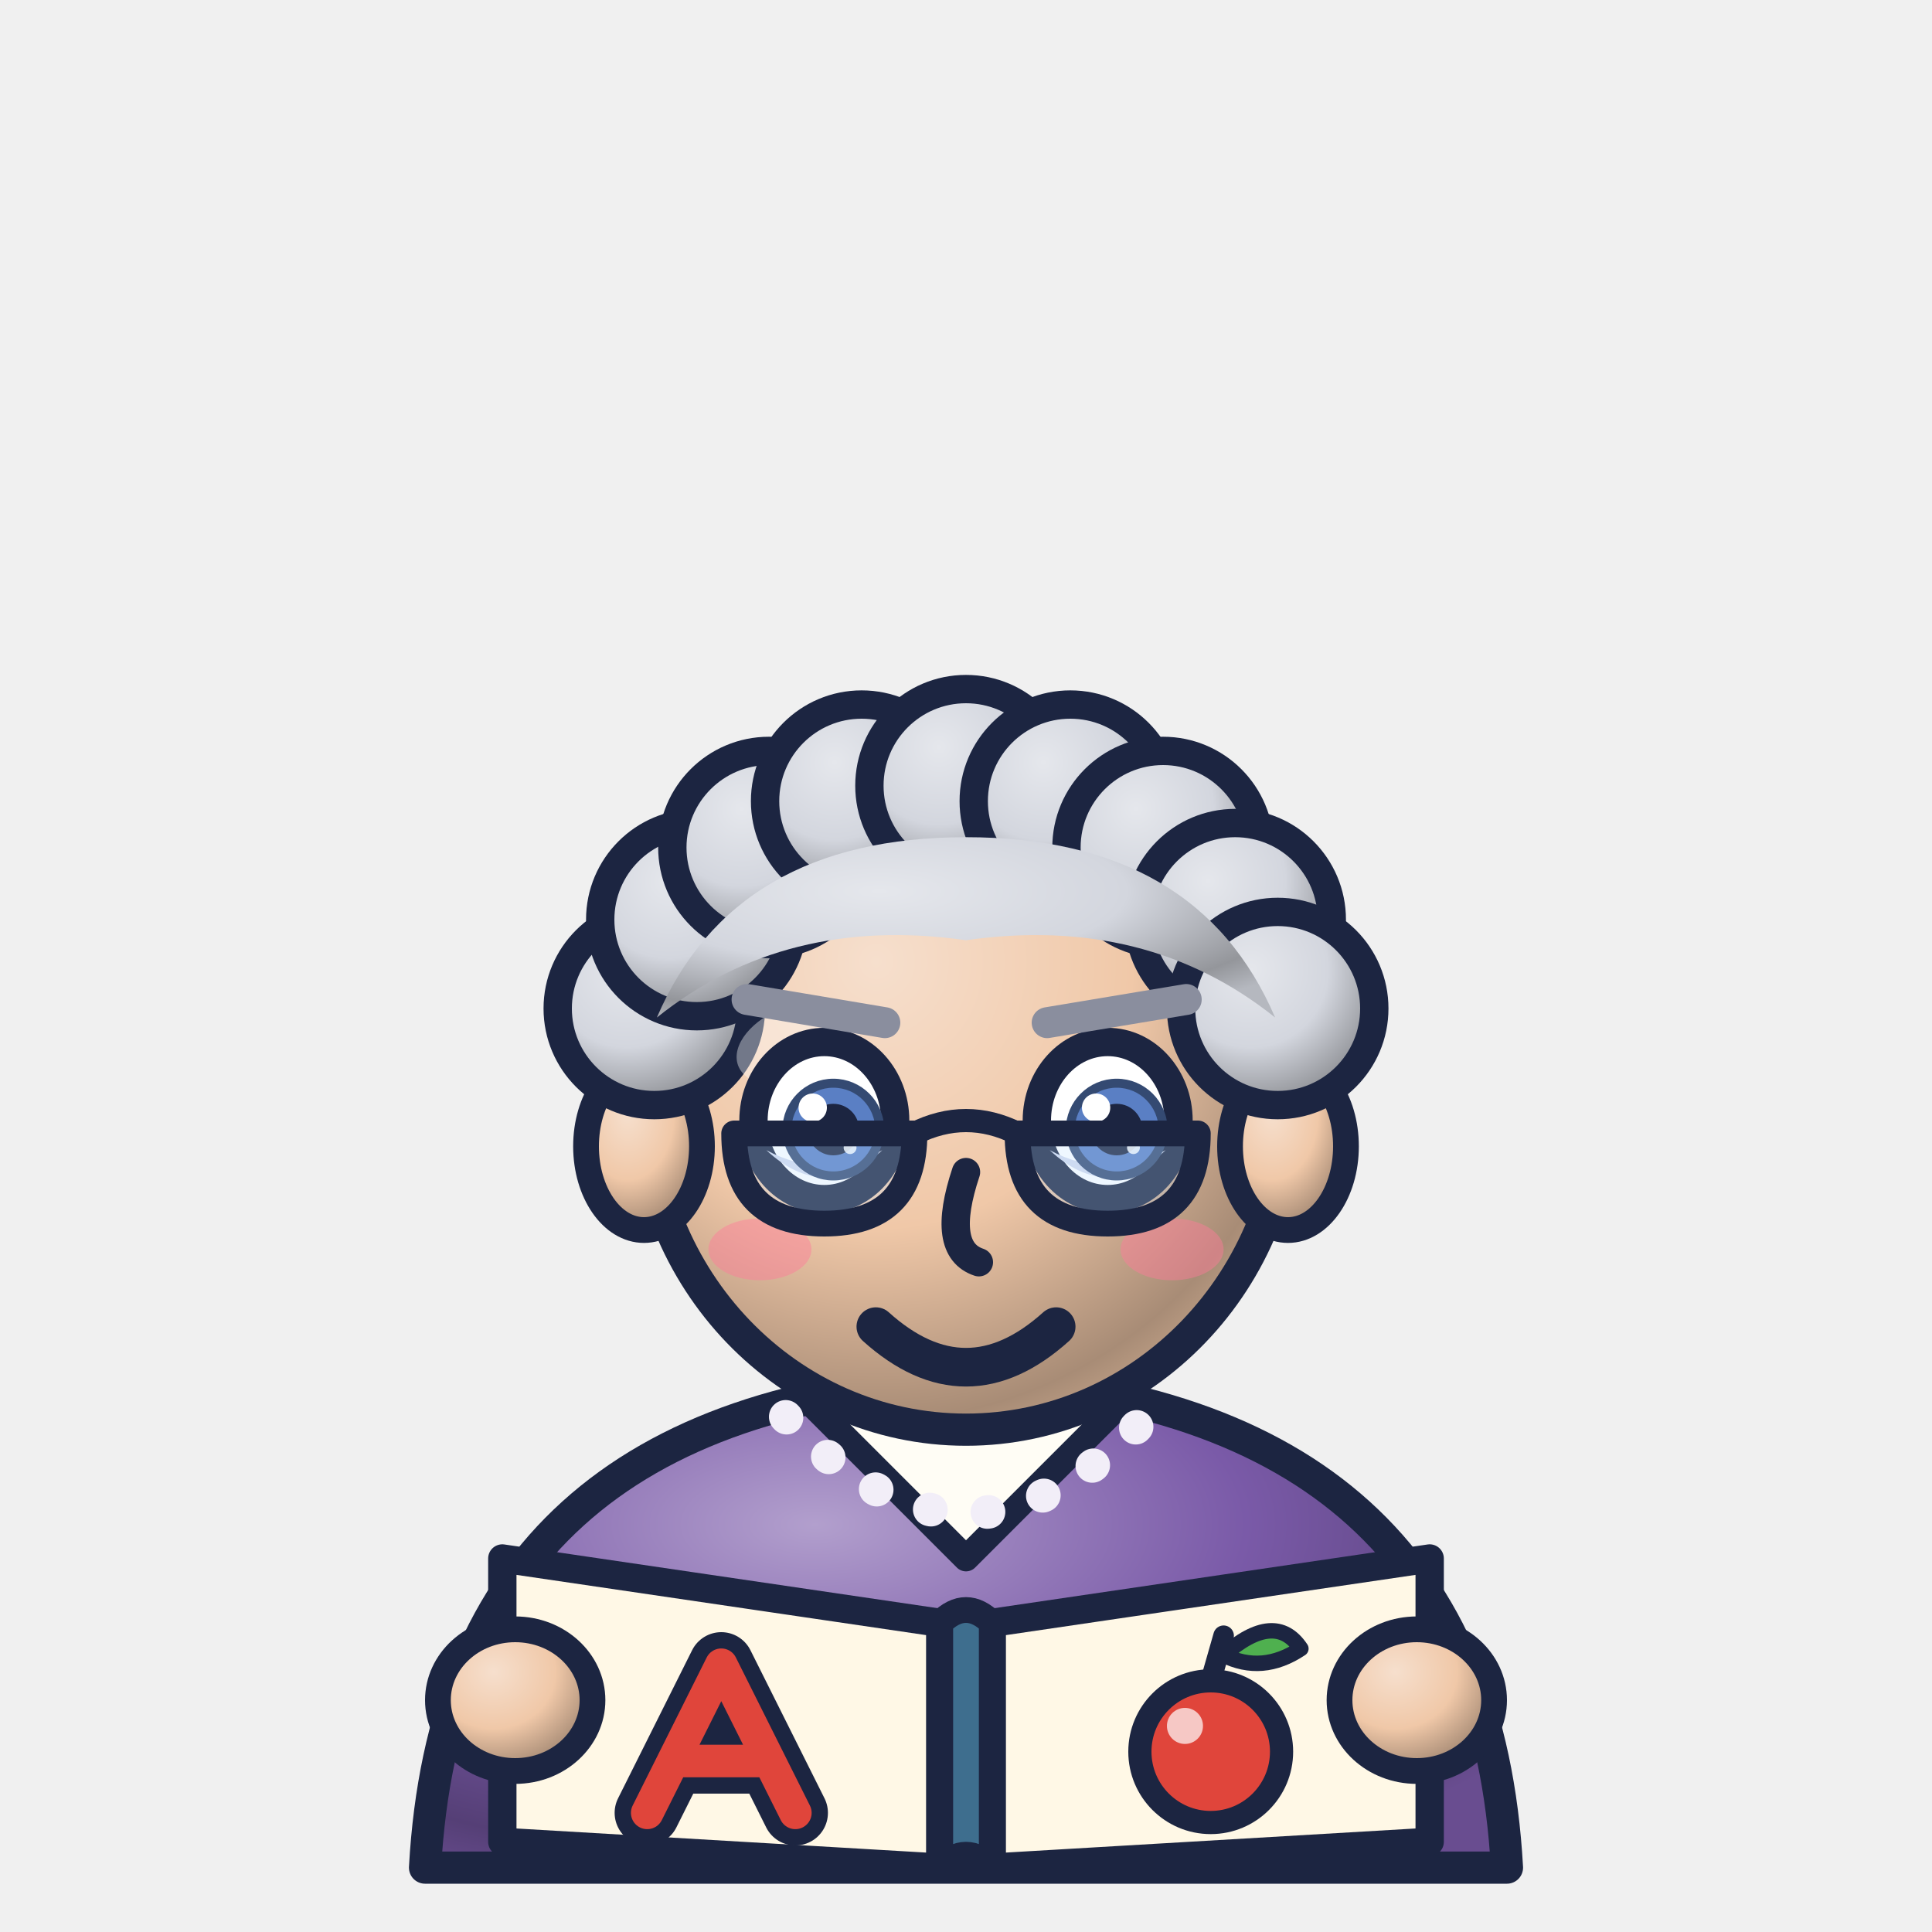
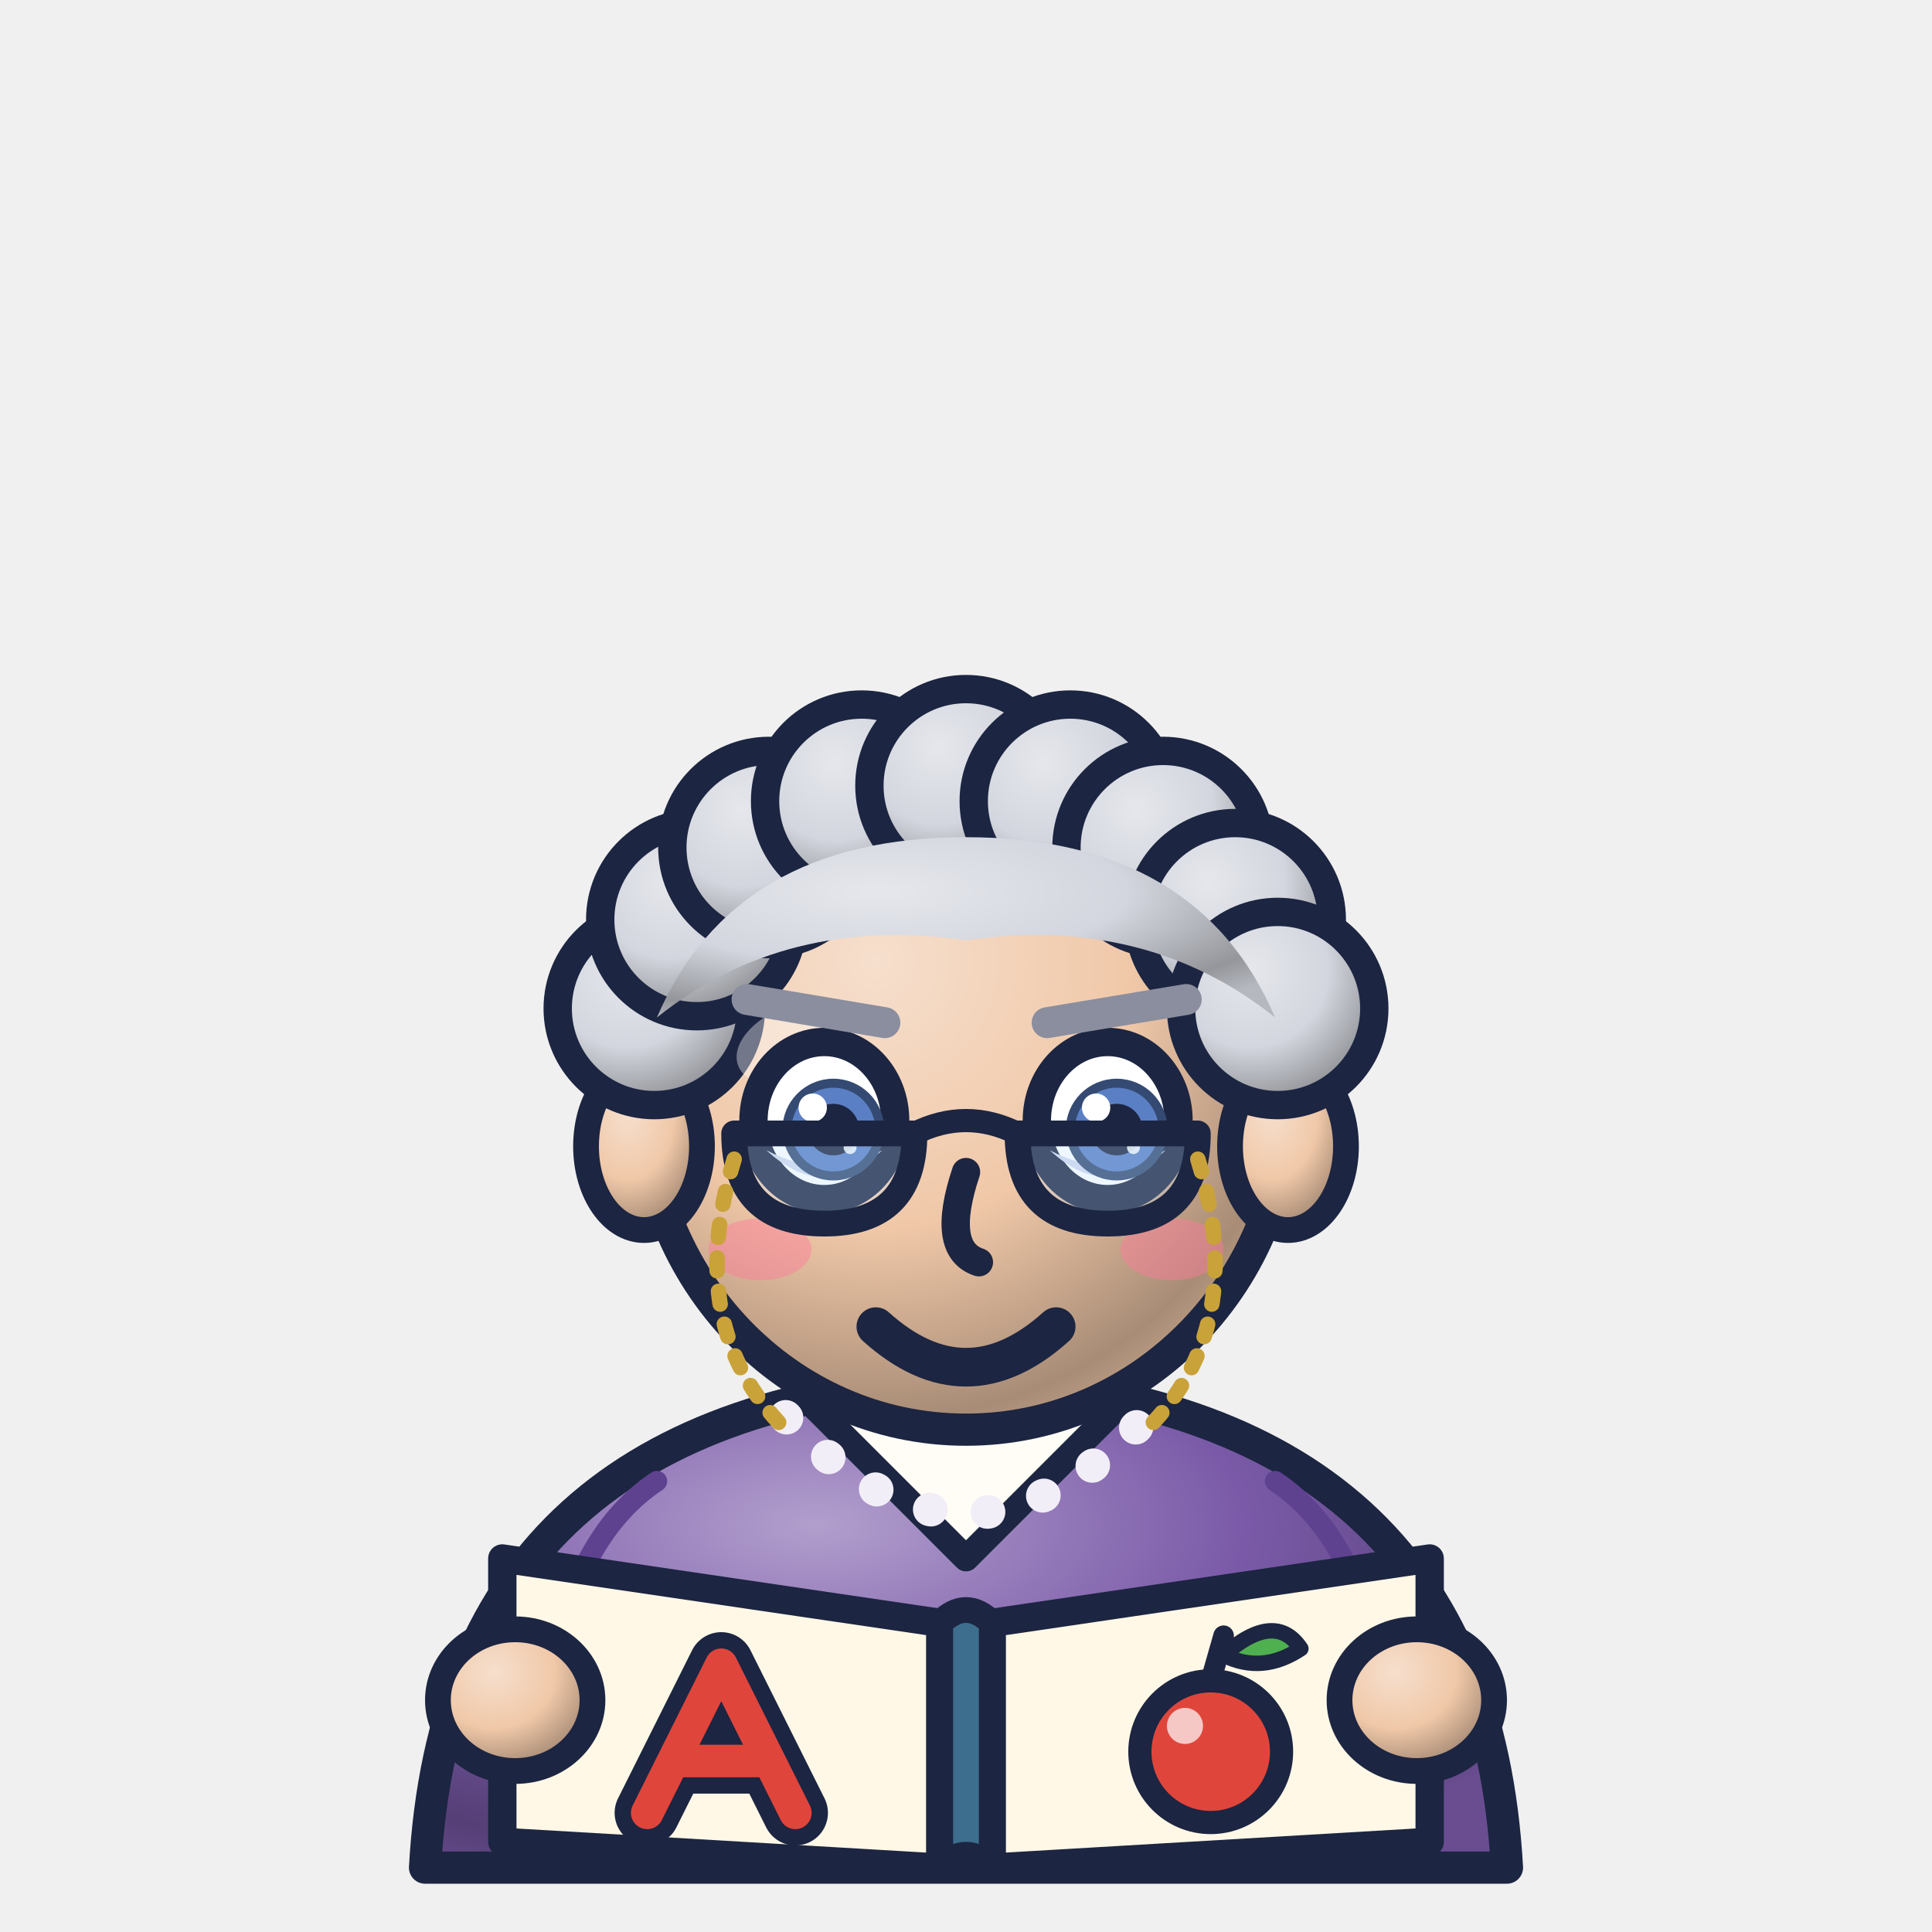
<svg viewBox="0 0 120 120" aria-hidden="true">
  <defs>
    <radialGradient id="mlesepatin-0_0" cx="36%" cy="30%" r="80%">
      <stop offset="0" stop-color="#f6dfcd" />
      <stop offset=".5" stop-color="#F0C8A8" />
      <stop offset=".86" stop-color="#a88c76" />
      <stop offset="1" stop-color="#ceac90" />
    </radialGradient>
    <radialGradient id="mlesepatin-0_1" cx="36%" cy="30%" r="80%">
      <stop offset="0" stop-color="#e5e7ec" />
      <stop offset=".5" stop-color="#D3D6DE" />
      <stop offset=".86" stop-color="#94969b" />
      <stop offset="1" stop-color="#b5b8bf" />
    </radialGradient>
    <radialGradient id="mlesepatin-0_2" cx="36%" cy="30%" r="80%">
      <stop offset="0" stop-color="#b29fcd" />
      <stop offset=".5" stop-color="#7A5AA8" />
      <stop offset=".86" stop-color="#553f76" />
      <stop offset="1" stop-color="#694d90" />
    </radialGradient>
  </defs>
  <g transform="translate(12 23.2) scale(0.8)">
    <path d="M18 116 Q20 80 60 78 Q100 80 102 116 Z" fill="url(#mlesepatin-0_2)" stroke="#1C2541" stroke-width="2.50" stroke-linejoin="round" stroke-linecap="round" />
    <path d="M48 80 L60 92 L72 80 Z" fill="#FFFDF5" stroke="#1C2541" stroke-width="2.00" stroke-linejoin="round" stroke-linecap="round" />
+     <path d="M28 100 Q30 90 36 86 M92 100 Q90 90 84 86" fill="none" stroke="#5E4290" stroke-width="1.6" stroke-linecap="round" />
    <path d="M46 81 Q60 96 74 81" fill="none" stroke="#F2EEF8" stroke-width="2.6" stroke-dasharray=".1 4.4" stroke-linecap="round" />
    <path d="M24 92 L58 97 L58 116 L24 114 Z" fill="#FFF8E6" stroke="#1C2541" stroke-width="2.20" stroke-linejoin="round" stroke-linecap="round" />
    <path d="M96 92 L62 97 L62 116 L96 114 Z" fill="#FFF8E6" stroke="#1C2541" stroke-width="2.20" stroke-linejoin="round" stroke-linecap="round" />
    <path d="M58 97 Q60 95 62 97 L62 116 Q60 114 58 116 Z" fill="#3E6E8E" stroke="#1C2541" stroke-width="2.00" stroke-linejoin="round" stroke-linecap="round" />
    <g transform="translate(41 106) rotate(0) scale(1.15)">
      <path d="M-5 5 L0 -5 L5 5 M-3 1.5 L3 1.5" fill="none" stroke="#1C2541" stroke-width="4.4" stroke-linecap="round" stroke-linejoin="round" />
      <path d="M-5 5 L0 -5 L5 5 M-3 1.5 L3 1.5" fill="none" stroke="#E0453B" stroke-width="2.2" stroke-linecap="round" stroke-linejoin="round" />
    </g>
    <circle cx="79" cy="107" r="5.5" fill="#E0453B" stroke="#1C2541" stroke-width="1.80" stroke-linejoin="round" stroke-linecap="round" />
    <path d="M79 101.5 L80 98" fill="none" stroke="#1C2541" stroke-width="1.60" stroke-linejoin="round" stroke-linecap="round" />
    <path d="M80 99.5 Q84 96 86 99 Q83 101 80 99.5 Z" fill="#4FB04F" stroke="#1C2541" stroke-width="1.20" stroke-linejoin="round" stroke-linecap="round" />
    <circle cx="77" cy="105" r="1.4" fill="#fff" opacity=".7" />
    <ellipse cx="25" cy="103" rx="6" ry="5.5" fill="url(#mlesepatin-0_0)" stroke="#1C2541" stroke-width="2.00" stroke-linejoin="round" stroke-linecap="round" />
    <ellipse cx="95" cy="103" rx="6" ry="5.5" fill="url(#mlesepatin-0_0)" stroke="#1C2541" stroke-width="2.00" stroke-linejoin="round" stroke-linecap="round" />
    <ellipse cx="60" cy="56" rx="25" ry="26" fill="url(#mlesepatin-0_0)" stroke="#1C2541" stroke-width="2.50" stroke-linejoin="round" stroke-linecap="round" />
    <ellipse cx="35" cy="60" rx="4.5" ry="6.5" fill="url(#mlesepatin-0_0)" stroke="#1C2541" stroke-width="2.00" stroke-linejoin="round" stroke-linecap="round" />
    <ellipse cx="85" cy="60" rx="4.5" ry="6.5" fill="url(#mlesepatin-0_0)" stroke="#1C2541" stroke-width="2.00" stroke-linejoin="round" stroke-linecap="round" />
    <circle cx="35.8" cy="49.3" r="7.5" fill="url(#mlesepatin-0_1)" stroke="#1C2541" stroke-width="2.20" stroke-linejoin="round" stroke-linecap="round" />
    <circle cx="39.1" cy="42.4" r="7.5" fill="url(#mlesepatin-0_1)" stroke="#1C2541" stroke-width="2.20" stroke-linejoin="round" stroke-linecap="round" />
    <circle cx="44.7" cy="36.8" r="7.5" fill="url(#mlesepatin-0_1)" stroke="#1C2541" stroke-width="2.20" stroke-linejoin="round" stroke-linecap="round" />
    <circle cx="51.9" cy="33.2" r="7.5" fill="url(#mlesepatin-0_1)" stroke="#1C2541" stroke-width="2.20" stroke-linejoin="round" stroke-linecap="round" />
    <circle cx="60" cy="32" r="7.5" fill="url(#mlesepatin-0_1)" stroke="#1C2541" stroke-width="2.20" stroke-linejoin="round" stroke-linecap="round" />
    <circle cx="68.1" cy="33.2" r="7.5" fill="url(#mlesepatin-0_1)" stroke="#1C2541" stroke-width="2.20" stroke-linejoin="round" stroke-linecap="round" />
    <circle cx="75.3" cy="36.8" r="7.5" fill="url(#mlesepatin-0_1)" stroke="#1C2541" stroke-width="2.20" stroke-linejoin="round" stroke-linecap="round" />
    <circle cx="80.9" cy="42.4" r="7.5" fill="url(#mlesepatin-0_1)" stroke="#1C2541" stroke-width="2.20" stroke-linejoin="round" stroke-linecap="round" />
    <circle cx="84.2" cy="49.3" r="7.5" fill="url(#mlesepatin-0_1)" stroke="#1C2541" stroke-width="2.20" stroke-linejoin="round" stroke-linecap="round" />
    <path d="M36 50 Q42 36 60 36 Q78 36 84 50 Q74 42 60 44 Q46 42 36 50 Z" fill="url(#mlesepatin-0_1)" />
    <ellipse cx="47" cy="52" rx="5" ry="3" fill="#fff" opacity=".38" transform="rotate(-20 47 52)" />
    <ellipse cx="49" cy="58" rx="5.5" ry="6.1" fill="#fff" stroke="#1C2541" stroke-width="2.20" stroke-linejoin="round" stroke-linecap="round" />
    <path d="M44.5 60.3 Q49 64.5 53.5 60.3 Q49 62.7 44.5 60.3 Z" fill="#D3DAEE" />
    <circle cx="49.7" cy="58.7" r="3.6" fill="#5A7FC4" stroke="#344a72" stroke-width="0.7" />
    <circle cx="49.7" cy="58.7" r="2" fill="#1C2541" />
    <circle cx="48.1" cy="57" r="1.1" fill="#fff" />
    <circle cx="51" cy="60.1" r="0.5" fill="#fff" opacity=".85" />
    <path d="M43 48.6 L53.7 50.4" fill="none" stroke="#8A8E9E" stroke-width="2.4" stroke-linecap="round" />
    <ellipse cx="71" cy="58" rx="5.5" ry="6.1" fill="#fff" stroke="#1C2541" stroke-width="2.20" stroke-linejoin="round" stroke-linecap="round" />
    <path d="M66.5 60.3 Q71 64.5 75.5 60.3 Q71 62.7 66.5 60.3 Z" fill="#D3DAEE" />
    <circle cx="71.7" cy="58.7" r="3.6" fill="#5A7FC4" stroke="#344a72" stroke-width="0.7" />
    <circle cx="71.7" cy="58.7" r="2" fill="#1C2541" />
    <circle cx="70.1" cy="57" r="1.1" fill="#fff" />
    <circle cx="73" cy="60.1" r="0.5" fill="#fff" opacity=".85" />
    <path d="M77.1 48.6 L66.3 50.4" fill="none" stroke="#8A8E9E" stroke-width="2.4" stroke-linecap="round" />
    <path d="M60 62 Q58 68 61 69" fill="none" stroke="#1C2541" stroke-width="2.20" stroke-linejoin="round" stroke-linecap="round" />
    <path d="M53 74 Q60 80.3 67 74" fill="none" stroke="#1C2541" stroke-width="3.00" stroke-linejoin="round" stroke-linecap="round" />
    <ellipse cx="44" cy="68" rx="4" ry="2.4" fill="#FF7A9A" opacity=".45" />
    <ellipse cx="76" cy="68" rx="4" ry="2.4" fill="#FF7A9A" opacity=".45" />
    <path d="M42 59 Q42 66 49 66 Q56 66 56 59 Z M64 59 Q64 66 71 66 Q78 66 78 59 Z" fill="#BFE3FF" fill-opacity=".25" stroke="#1C2541" stroke-width="2.00" stroke-linejoin="round" stroke-linecap="round" />
    <path d="M56 59 Q60 57 64 59" fill="none" stroke="#1C2541" stroke-width="1.80" stroke-linejoin="round" stroke-linecap="round" />
+     <path d="M42 61 Q38 74 46 82 M78 61 Q82 74 74 82" fill="none" stroke="#C9A23A" stroke-width="1.2" stroke-dasharray="1 1.6" stroke-linecap="round" />
  </g>
</svg>
